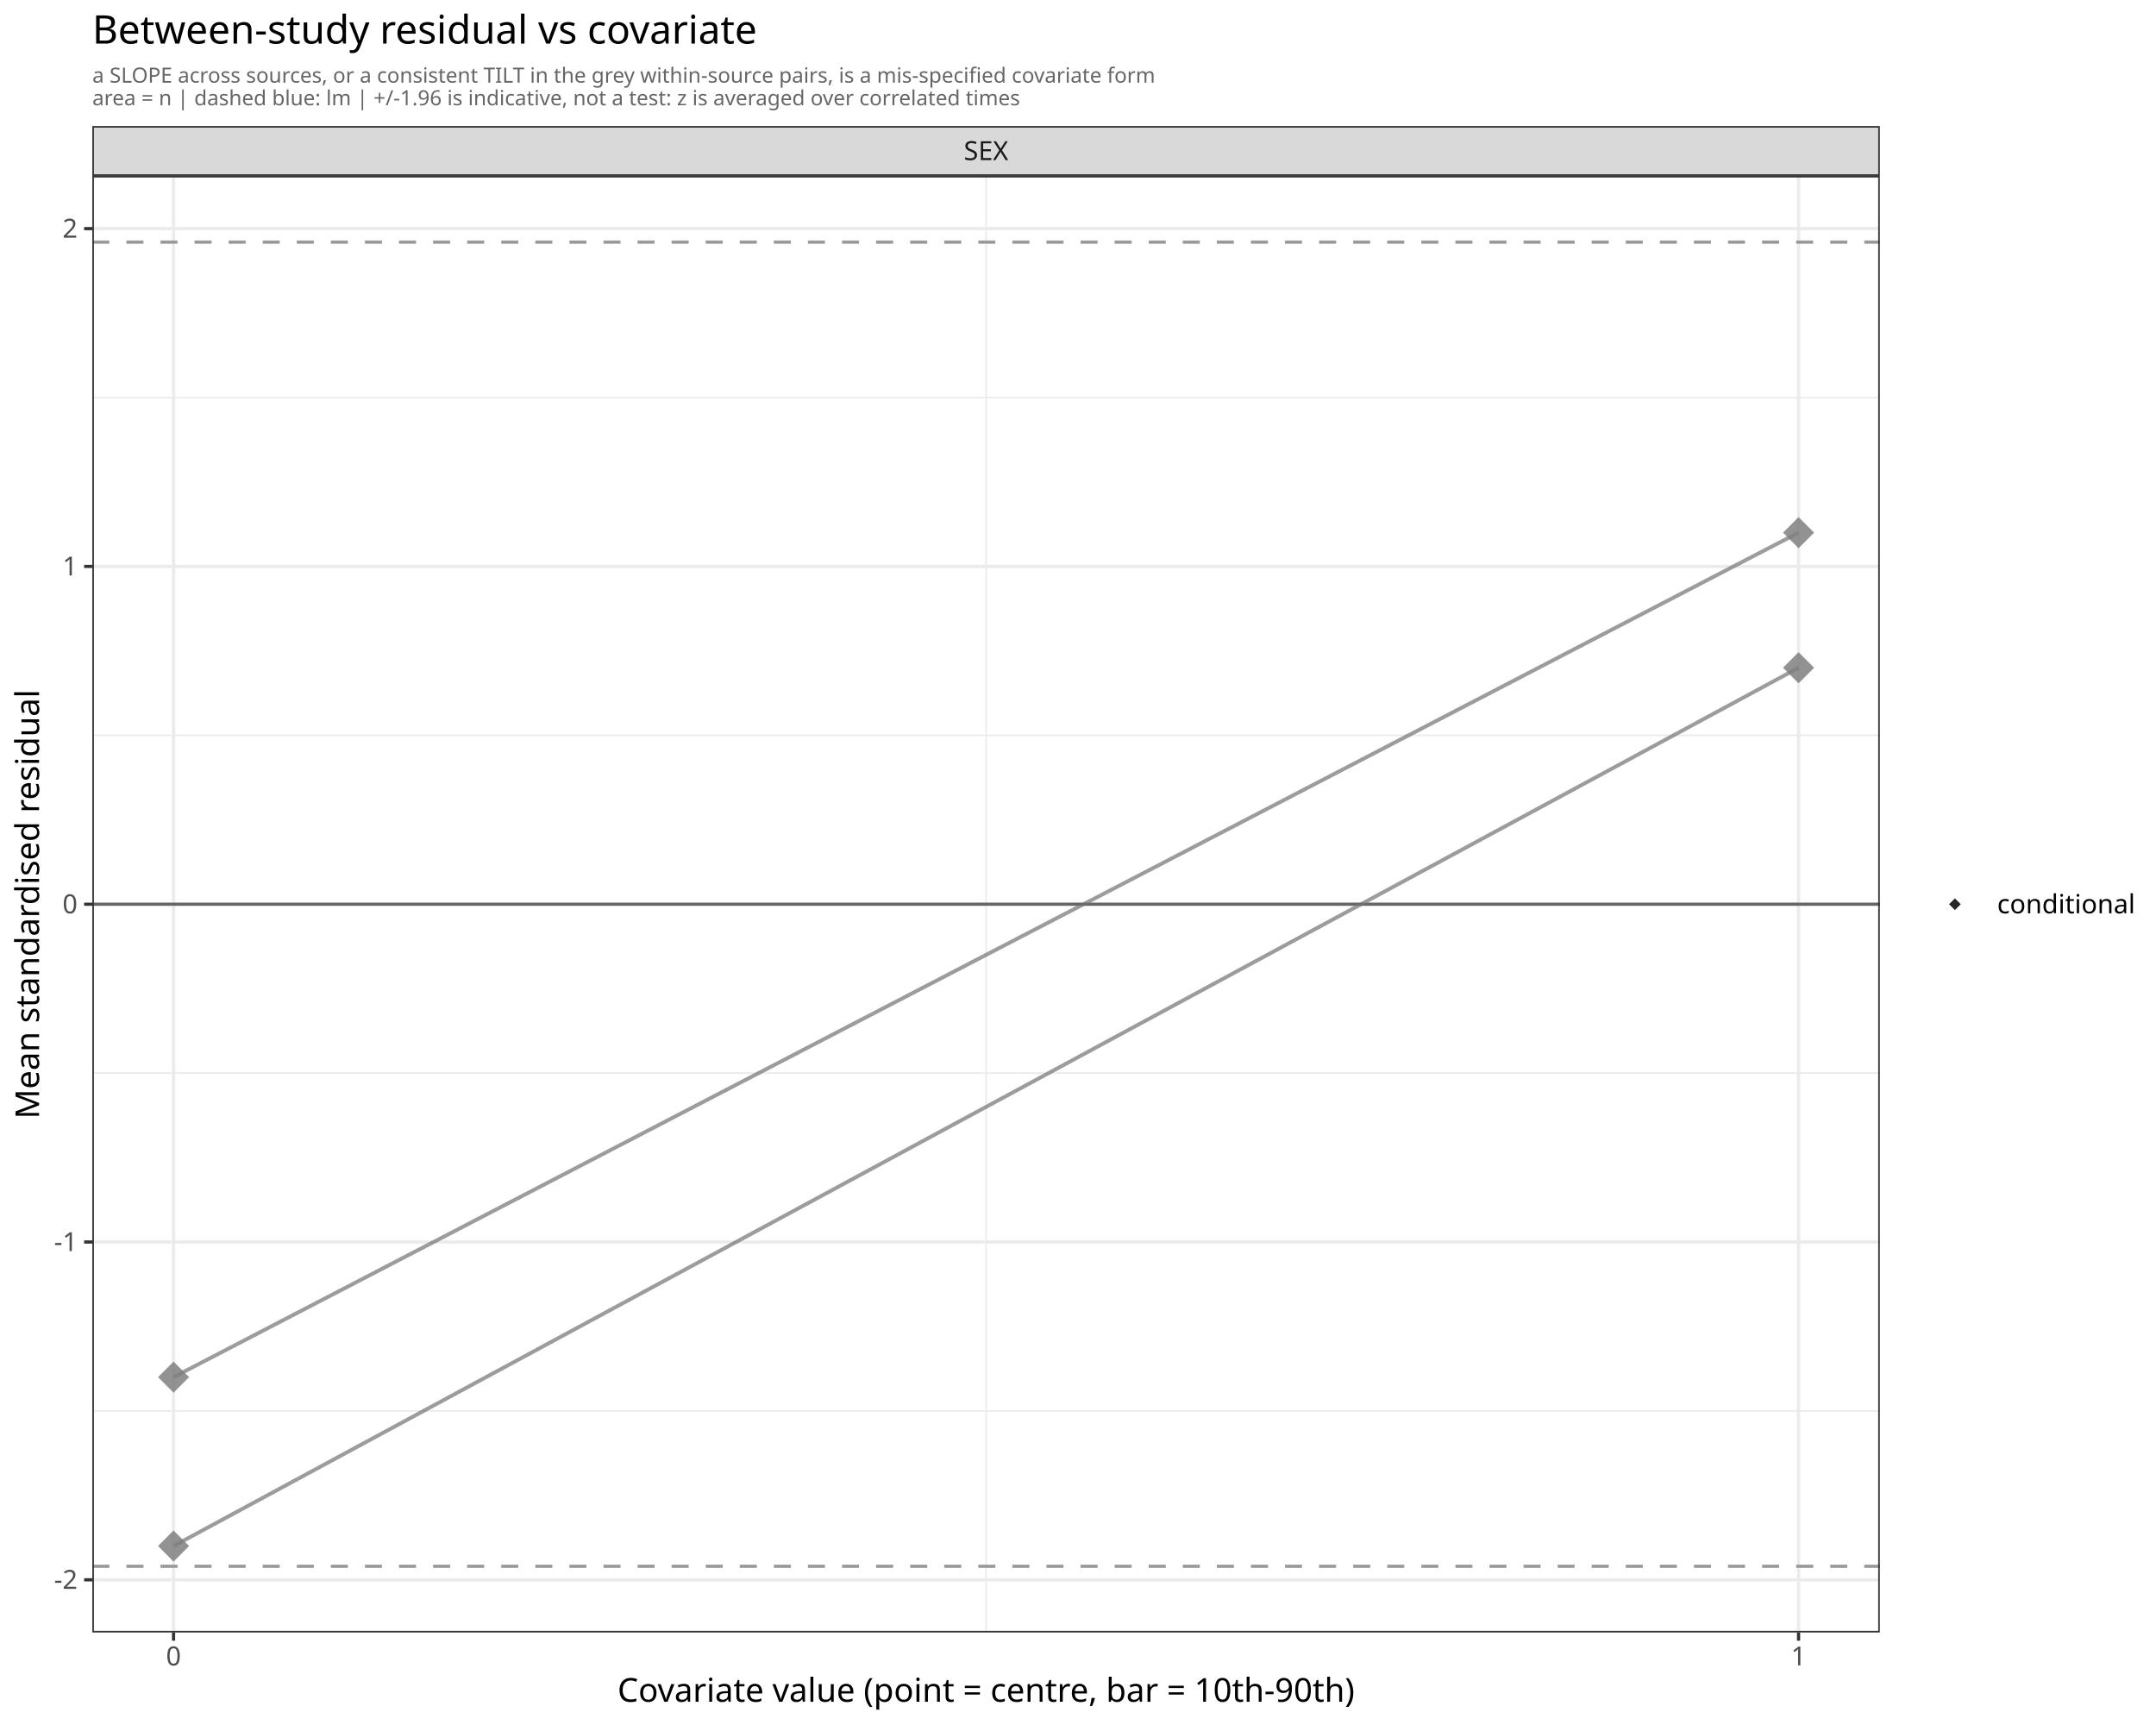
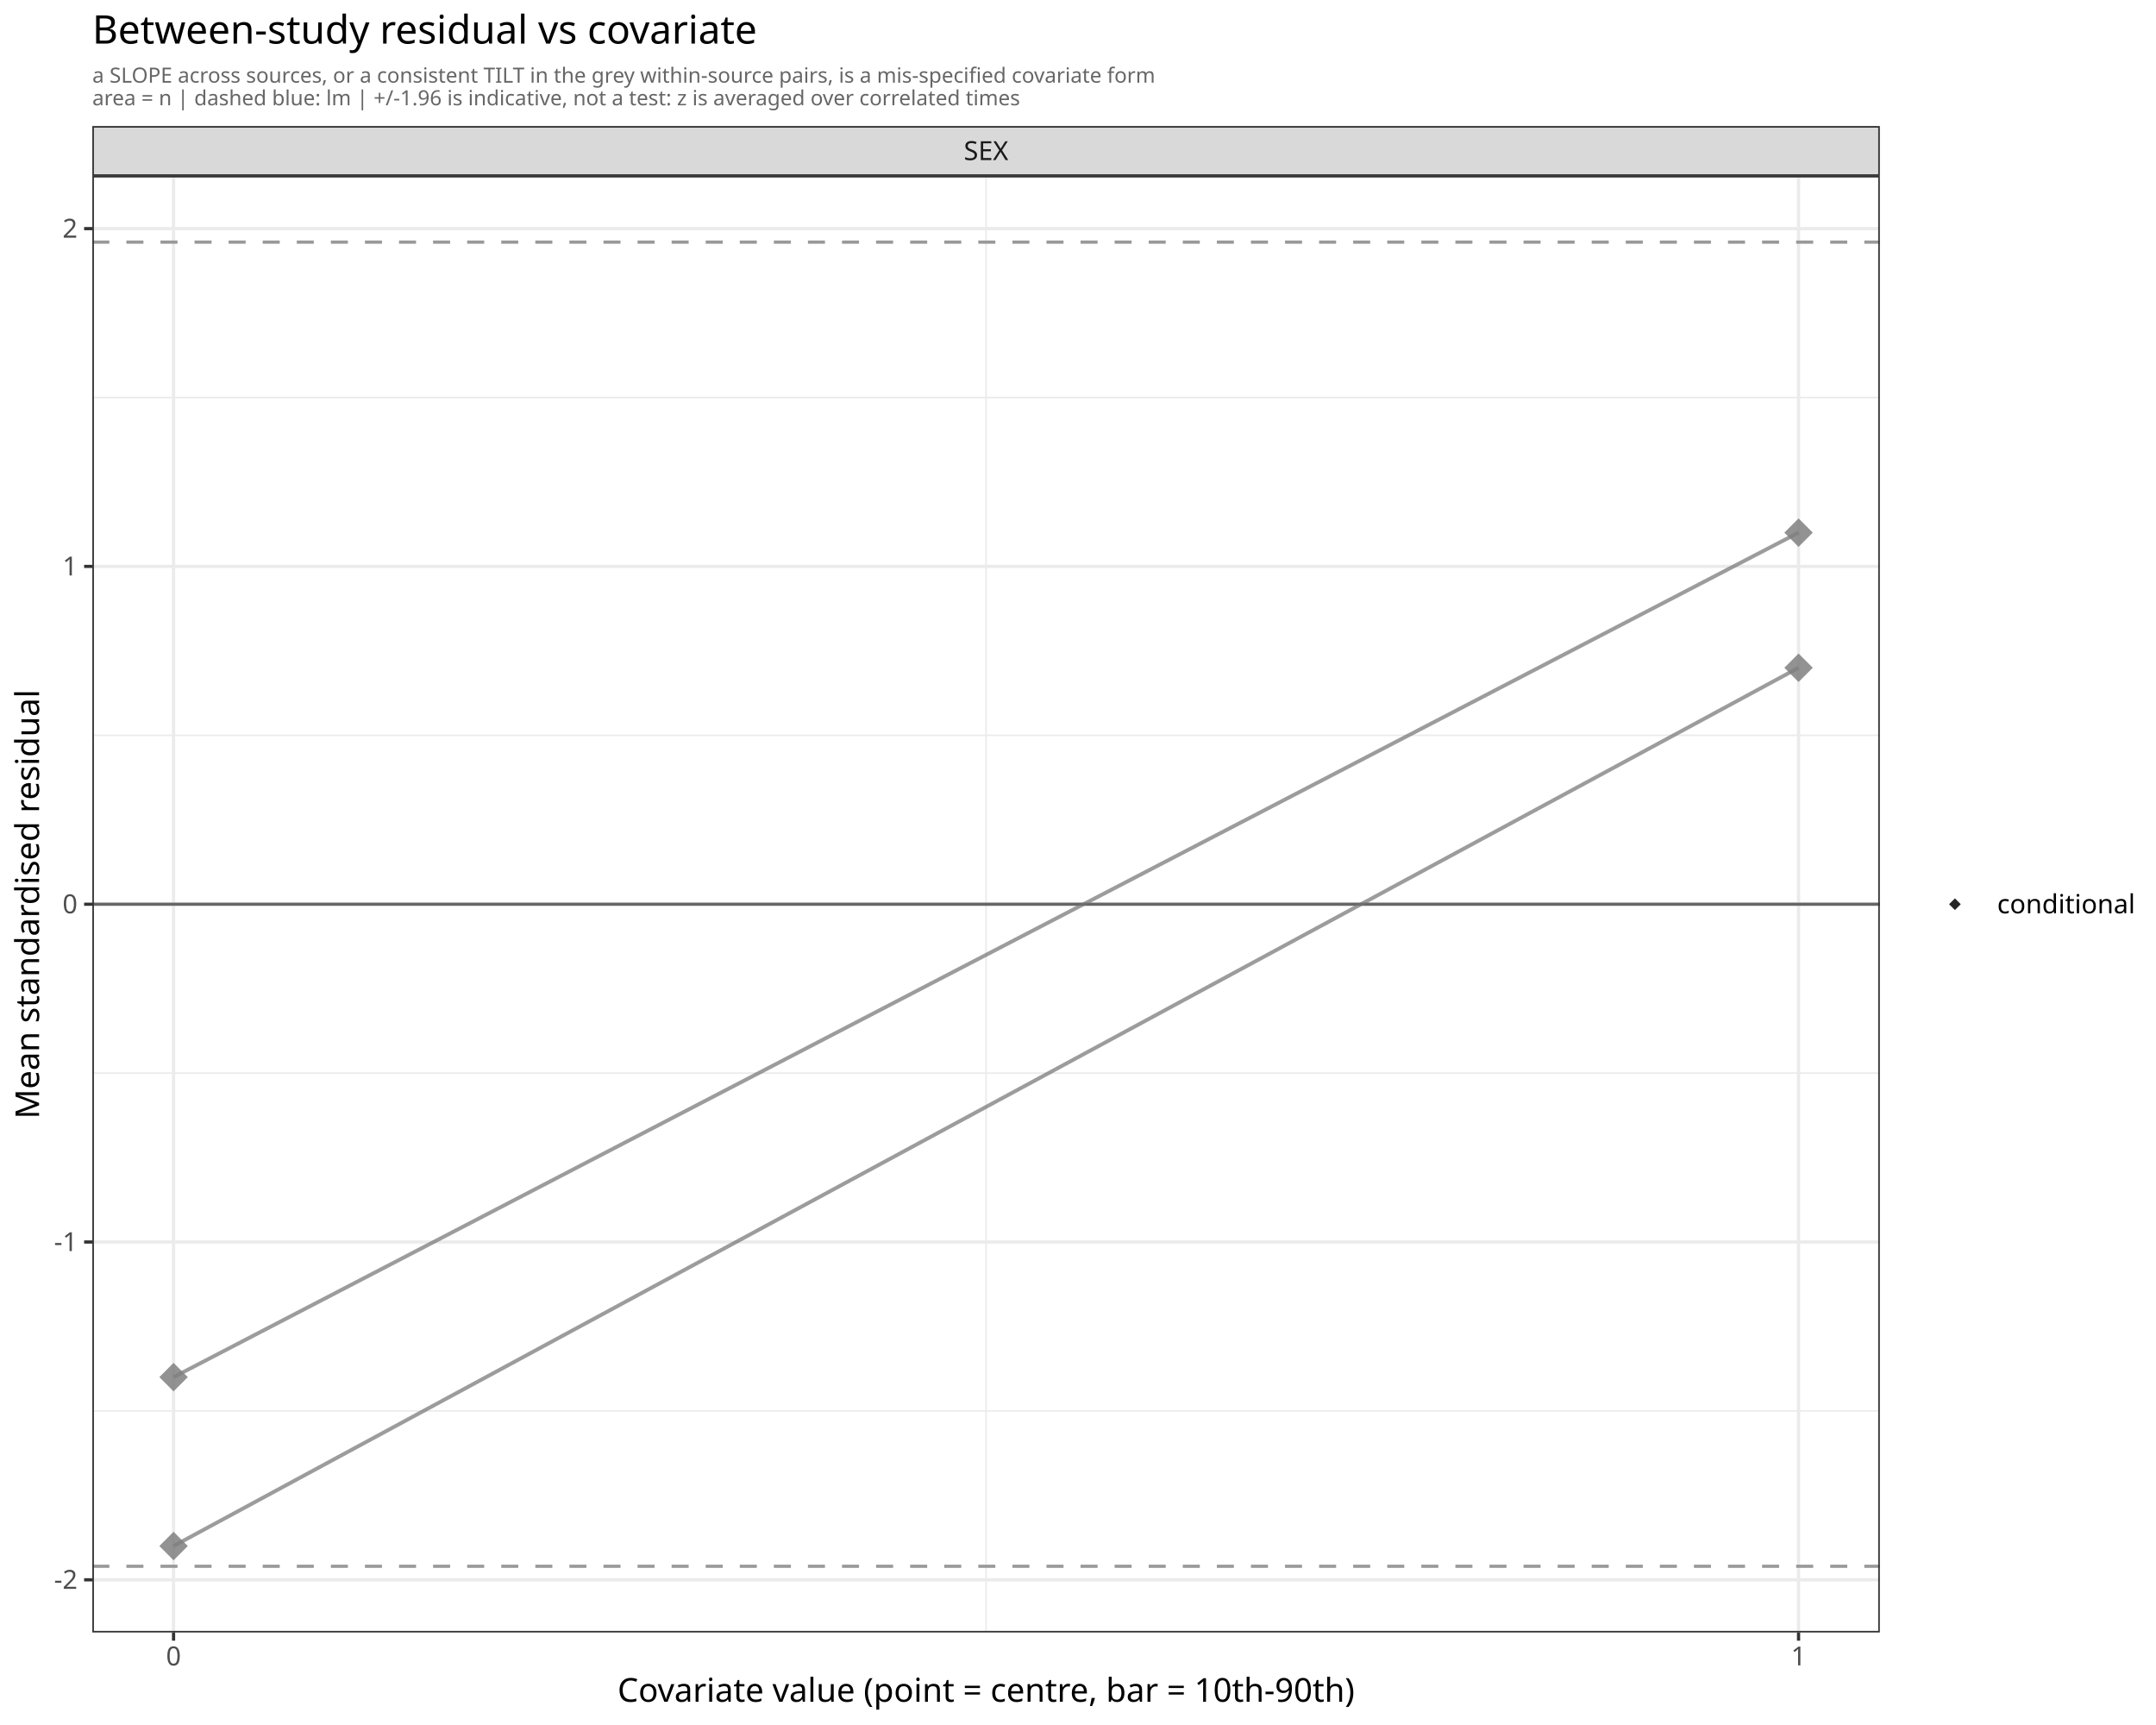
<svg xmlns="http://www.w3.org/2000/svg" class="svglite" data-engine-version="2.0" width="720.00pt" height="576.00pt" viewBox="0 0 720.00 576.00">
  <defs>
    <style type="text/css">
    .svglite line, .svglite polyline, .svglite polygon, .svglite path, .svglite rect, .svglite circle {
      fill: none;
      stroke: #000000;
      stroke-linecap: round;
      stroke-linejoin: round;
      stroke-miterlimit: 10.00;
    }
  </style>
  </defs>
  <rect width="100%" height="100%" style="stroke: none; fill: #FFFFFF;" />
  <defs>
    <clipPath id="cpMC4wMHw3MjAuMDB8MC4wMHw1NzYuMDA=">
      <rect x="0.00" y="0.00" width="720.00" height="576.00" />
    </clipPath>
  </defs>
  <g clip-path="url(#cpMC4wMHw3MjAuMDB8MC4wMHw1NzYuMDA=)">
    <rect x="0.00" y="0.00" width="720.00" height="576.00" style="stroke-width: 1.07; stroke: #FFFFFF; fill: #FFFFFF;" />
  </g>
  <defs>
    <clipPath id="cpMzAuODN8NjI3Ljc3fDU4Ljc0fDU0NS4xMQ==">
      <rect x="30.83" y="58.74" width="596.94" height="486.37" />
    </clipPath>
  </defs>
  <g clip-path="url(#cpMzAuODN8NjI3Ljc3fDU4Ljc0fDU0NS4xMQ==)">
    <rect x="30.83" y="58.74" width="596.94" height="486.37" style="stroke-width: 1.07; stroke: none; fill: #FFFFFF;" />
    <polyline points="30.83,471.12 627.77,471.12 " style="stroke-width: 0.53; stroke: #EBEBEB; stroke-linecap: butt;" />
    <polyline points="30.83,358.33 627.77,358.33 " style="stroke-width: 0.53; stroke: #EBEBEB; stroke-linecap: butt;" />
    <polyline points="30.83,245.53 627.77,245.53 " style="stroke-width: 0.53; stroke: #EBEBEB; stroke-linecap: butt;" />
    <polyline points="30.83,132.74 627.77,132.74 " style="stroke-width: 0.53; stroke: #EBEBEB; stroke-linecap: butt;" />
    <polyline points="329.30,545.11 329.30,58.74 " style="stroke-width: 0.53; stroke: #EBEBEB; stroke-linecap: butt;" />
    <polyline points="30.83,527.52 627.77,527.52 " style="stroke-width: 1.07; stroke: #EBEBEB; stroke-linecap: butt;" />
    <polyline points="30.83,414.72 627.77,414.72 " style="stroke-width: 1.07; stroke: #EBEBEB; stroke-linecap: butt;" />
    <polyline points="30.83,301.93 627.77,301.93 " style="stroke-width: 1.07; stroke: #EBEBEB; stroke-linecap: butt;" />
    <polyline points="30.83,189.13 627.77,189.13 " style="stroke-width: 1.07; stroke: #EBEBEB; stroke-linecap: butt;" />
    <polyline points="30.83,76.34 627.77,76.34 " style="stroke-width: 1.07; stroke: #EBEBEB; stroke-linecap: butt;" />
    <polyline points="57.96,545.11 57.96,58.74 " style="stroke-width: 1.07; stroke: #EBEBEB; stroke-linecap: butt;" />
    <polyline points="600.63,545.11 600.63,58.74 " style="stroke-width: 1.07; stroke: #EBEBEB; stroke-linecap: butt;" />
    <line x1="30.83" y1="301.93" x2="627.77" y2="301.93" style="stroke-width: 1.07; stroke: #666666; stroke-linecap: butt;" />
    <line x1="30.83" y1="523.00" x2="627.77" y2="523.00" style="stroke-width: 1.07; stroke: #999999; stroke-dasharray: 5.69,5.69; stroke-linecap: butt;" />
    <line x1="30.83" y1="80.85" x2="627.77" y2="80.85" style="stroke-width: 1.07; stroke: #999999; stroke-dasharray: 5.69,5.69; stroke-linecap: butt;" />
    <polyline points="57.96,459.84 600.63,177.85 " style="stroke-width: 1.28; stroke: #737373; stroke-opacity: 0.70; stroke-linecap: butt;" />
    <polyline points="57.96,516.24 600.63,222.97 " style="stroke-width: 1.28; stroke: #737373; stroke-opacity: 0.70; stroke-linecap: butt;" />
-     <polygon points="52.77,459.84 57.96,454.65 63.16,459.84 57.96,465.03 " style="stroke-width: 0.71; stroke: none; fill: #7F7F7F; fill-opacity: 0.85;" />
-     <polygon points="595.44,177.85 600.63,172.66 605.83,177.85 600.63,183.05 " style="stroke-width: 0.71; stroke: none; fill: #7F7F7F; fill-opacity: 0.85;" />
-     <polygon points="52.77,516.24 57.96,511.04 63.16,516.24 57.96,521.43 " style="stroke-width: 0.71; stroke: none; fill: #7F7F7F; fill-opacity: 0.85;" />
-     <polygon points="595.44,222.97 600.63,217.78 605.83,222.97 600.63,228.17 " style="stroke-width: 0.71; stroke: none; fill: #7F7F7F; fill-opacity: 0.85;" />
+     <polygon points="53.21,459.84 57.96,455.08 62.72,459.84 57.96,464.60 " style="stroke-width: 0.71; stroke: none; fill: #7F7F7F; fill-opacity: 0.85;" />
+     <polygon points="595.88,177.85 600.63,173.10 605.39,177.85 600.63,182.61 " style="stroke-width: 0.71; stroke: none; fill: #7F7F7F; fill-opacity: 0.85;" />
+     <polygon points="53.21,516.24 57.96,511.48 62.72,516.24 57.96,520.99 " style="stroke-width: 0.71; stroke: none; fill: #7F7F7F; fill-opacity: 0.85;" />
+     <polygon points="595.88,222.97 600.63,218.22 605.39,222.97 600.63,227.73 " style="stroke-width: 0.71; stroke: none; fill: #7F7F7F; fill-opacity: 0.85;" />
    <rect x="30.83" y="58.74" width="596.94" height="486.37" style="stroke-width: 1.07; stroke: #333333;" />
  </g>
  <g clip-path="url(#cpMC4wMHw3MjAuMDB8MC4wMHw1NzYuMDA=)">
</g>
  <defs>
    <clipPath id="cpMzAuODN8NjI3Ljc3fDQyLjA5fDU4Ljc0">
      <rect x="30.83" y="42.09" width="596.94" height="16.65" />
    </clipPath>
  </defs>
  <g clip-path="url(#cpMzAuODN8NjI3Ljc3fDQyLjA5fDU4Ljc0)">
    <rect x="30.83" y="42.09" width="596.94" height="16.65" style="stroke-width: 1.07; stroke: #333333; fill: #D9D9D9;" />
    <text x="329.30" y="53.45" text-anchor="middle" style="font-size: 8.80px; fill: #1A1A1A; font-family: sans;" textLength="17.61px" lengthAdjust="spacingAndGlyphs">SEX</text>
  </g>
  <g clip-path="url(#cpMC4wMHw3MjAuMDB8MC4wMHw1NzYuMDA=)">
    <polyline points="57.96,547.85 57.96,545.11 " style="stroke-width: 1.07; stroke: #333333; stroke-linecap: butt;" />
    <polyline points="600.63,547.85 600.63,545.11 " style="stroke-width: 1.07; stroke: #333333; stroke-linecap: butt;" />
    <text x="57.96" y="556.10" text-anchor="middle" style="font-size: 8.80px; fill: #4D4D4D; font-family: sans;" textLength="4.89px" lengthAdjust="spacingAndGlyphs">0</text>
    <text x="600.63" y="556.10" text-anchor="middle" style="font-size: 8.80px; fill: #4D4D4D; font-family: sans;" textLength="4.89px" lengthAdjust="spacingAndGlyphs">1</text>
    <text x="25.90" y="530.54" text-anchor="end" style="font-size: 8.80px; fill: #4D4D4D; font-family: sans;" textLength="7.82px" lengthAdjust="spacingAndGlyphs">-2</text>
    <text x="25.90" y="417.75" text-anchor="end" style="font-size: 8.80px; fill: #4D4D4D; font-family: sans;" textLength="7.82px" lengthAdjust="spacingAndGlyphs">-1</text>
    <text x="25.90" y="304.96" text-anchor="end" style="font-size: 8.80px; fill: #4D4D4D; font-family: sans;" textLength="4.89px" lengthAdjust="spacingAndGlyphs">0</text>
    <text x="25.90" y="192.16" text-anchor="end" style="font-size: 8.80px; fill: #4D4D4D; font-family: sans;" textLength="4.89px" lengthAdjust="spacingAndGlyphs">1</text>
    <text x="25.90" y="79.37" text-anchor="end" style="font-size: 8.80px; fill: #4D4D4D; font-family: sans;" textLength="4.89px" lengthAdjust="spacingAndGlyphs">2</text>
    <polyline points="28.09,527.52 30.83,527.52 " style="stroke-width: 1.07; stroke: #333333; stroke-linecap: butt;" />
    <polyline points="28.09,414.72 30.83,414.72 " style="stroke-width: 1.07; stroke: #333333; stroke-linecap: butt;" />
    <polyline points="28.09,301.93 30.83,301.93 " style="stroke-width: 1.07; stroke: #333333; stroke-linecap: butt;" />
    <polyline points="28.09,189.13 30.83,189.13 " style="stroke-width: 1.07; stroke: #333333; stroke-linecap: butt;" />
    <polyline points="28.09,76.34 30.83,76.34 " style="stroke-width: 1.07; stroke: #333333; stroke-linecap: butt;" />
    <text x="329.30" y="568.24" text-anchor="middle" style="font-size: 11.00px; font-family: sans;" textLength="234.83px" lengthAdjust="spacingAndGlyphs">Covariate value (point = centre, bar = 10th-90th)</text>
    <text transform="translate(13.05,301.93) rotate(-90)" text-anchor="middle" style="font-size: 11.00px; font-family: sans;" textLength="135.15px" lengthAdjust="spacingAndGlyphs">Mean standardised residual</text>
    <rect x="638.73" y="287.81" width="75.79" height="28.24" style="stroke-width: 1.07; stroke: none; fill: #FFFFFF;" />
    <rect x="644.21" y="293.29" width="17.28" height="17.28" style="stroke-width: 1.07; stroke: none; fill: #FFFFFF;" />
    <polygon points="650.89,301.93 652.85,299.97 654.80,301.93 652.85,303.88 " style="stroke-width: 0.71; stroke: none; fill: #000000; fill-opacity: 0.85;" />
    <text x="666.96" y="304.96" style="font-size: 8.80px; font-family: sans;" textLength="42.08px" lengthAdjust="spacingAndGlyphs">conditional</text>
    <text x="30.83" y="27.60" style="font-size: 7.00px; fill: #666666; font-family: sans;" textLength="344.75px" lengthAdjust="spacingAndGlyphs">a SLOPE across sources, or a consistent TILT in the grey within-source pairs, is a mis-specified covariate form </text>
    <text x="30.83" y="35.16" style="font-size: 7.00px; fill: #666666; font-family: sans;" textLength="300.16px" lengthAdjust="spacingAndGlyphs">area = n  |  dashed blue: lm  |  +/-1.96 is indicative, not a test: z is averaged over correlated times</text>
    <text x="30.83" y="14.56" style="font-size: 13.20px; font-family: sans;" textLength="211.35px" lengthAdjust="spacingAndGlyphs">Between-study residual vs covariate</text>
  </g>
</svg>
